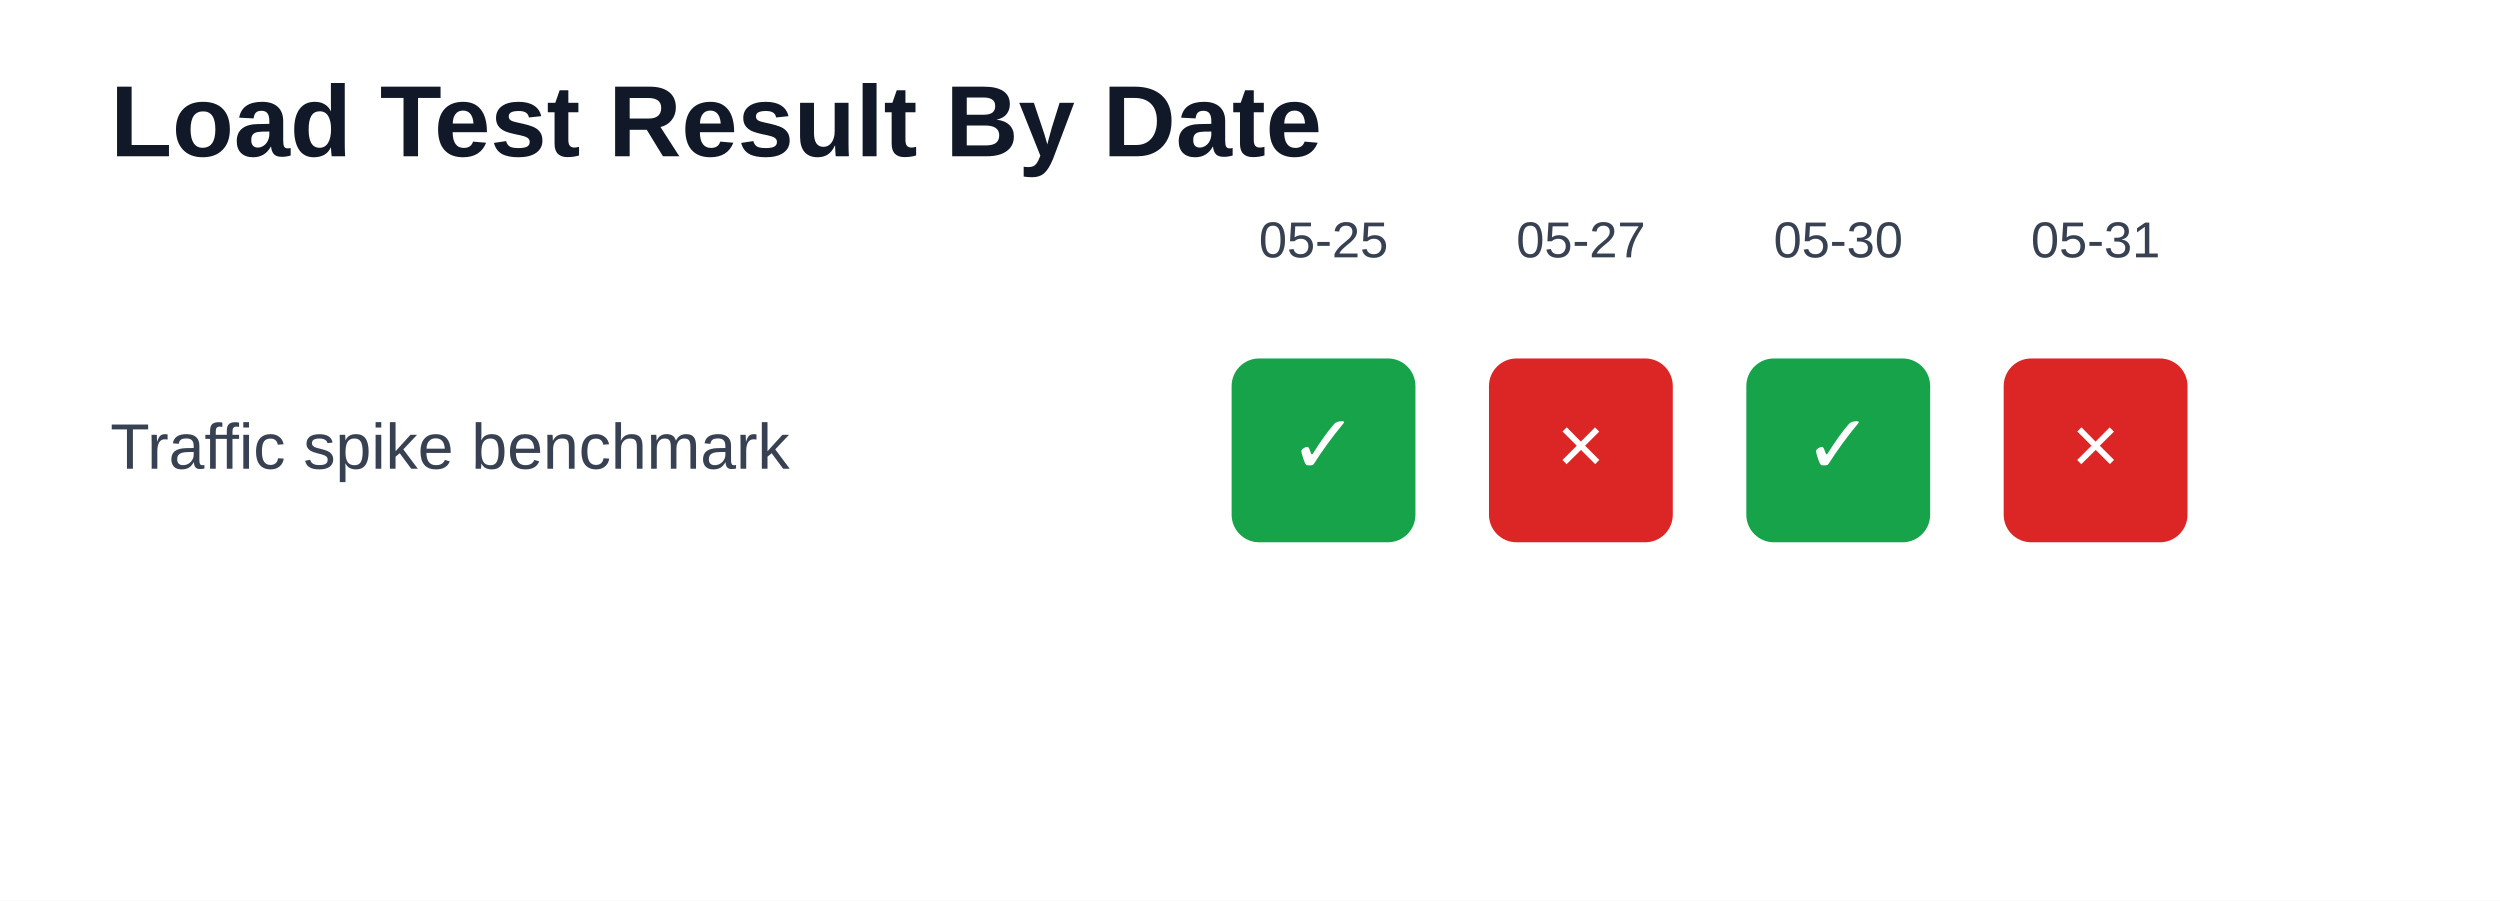
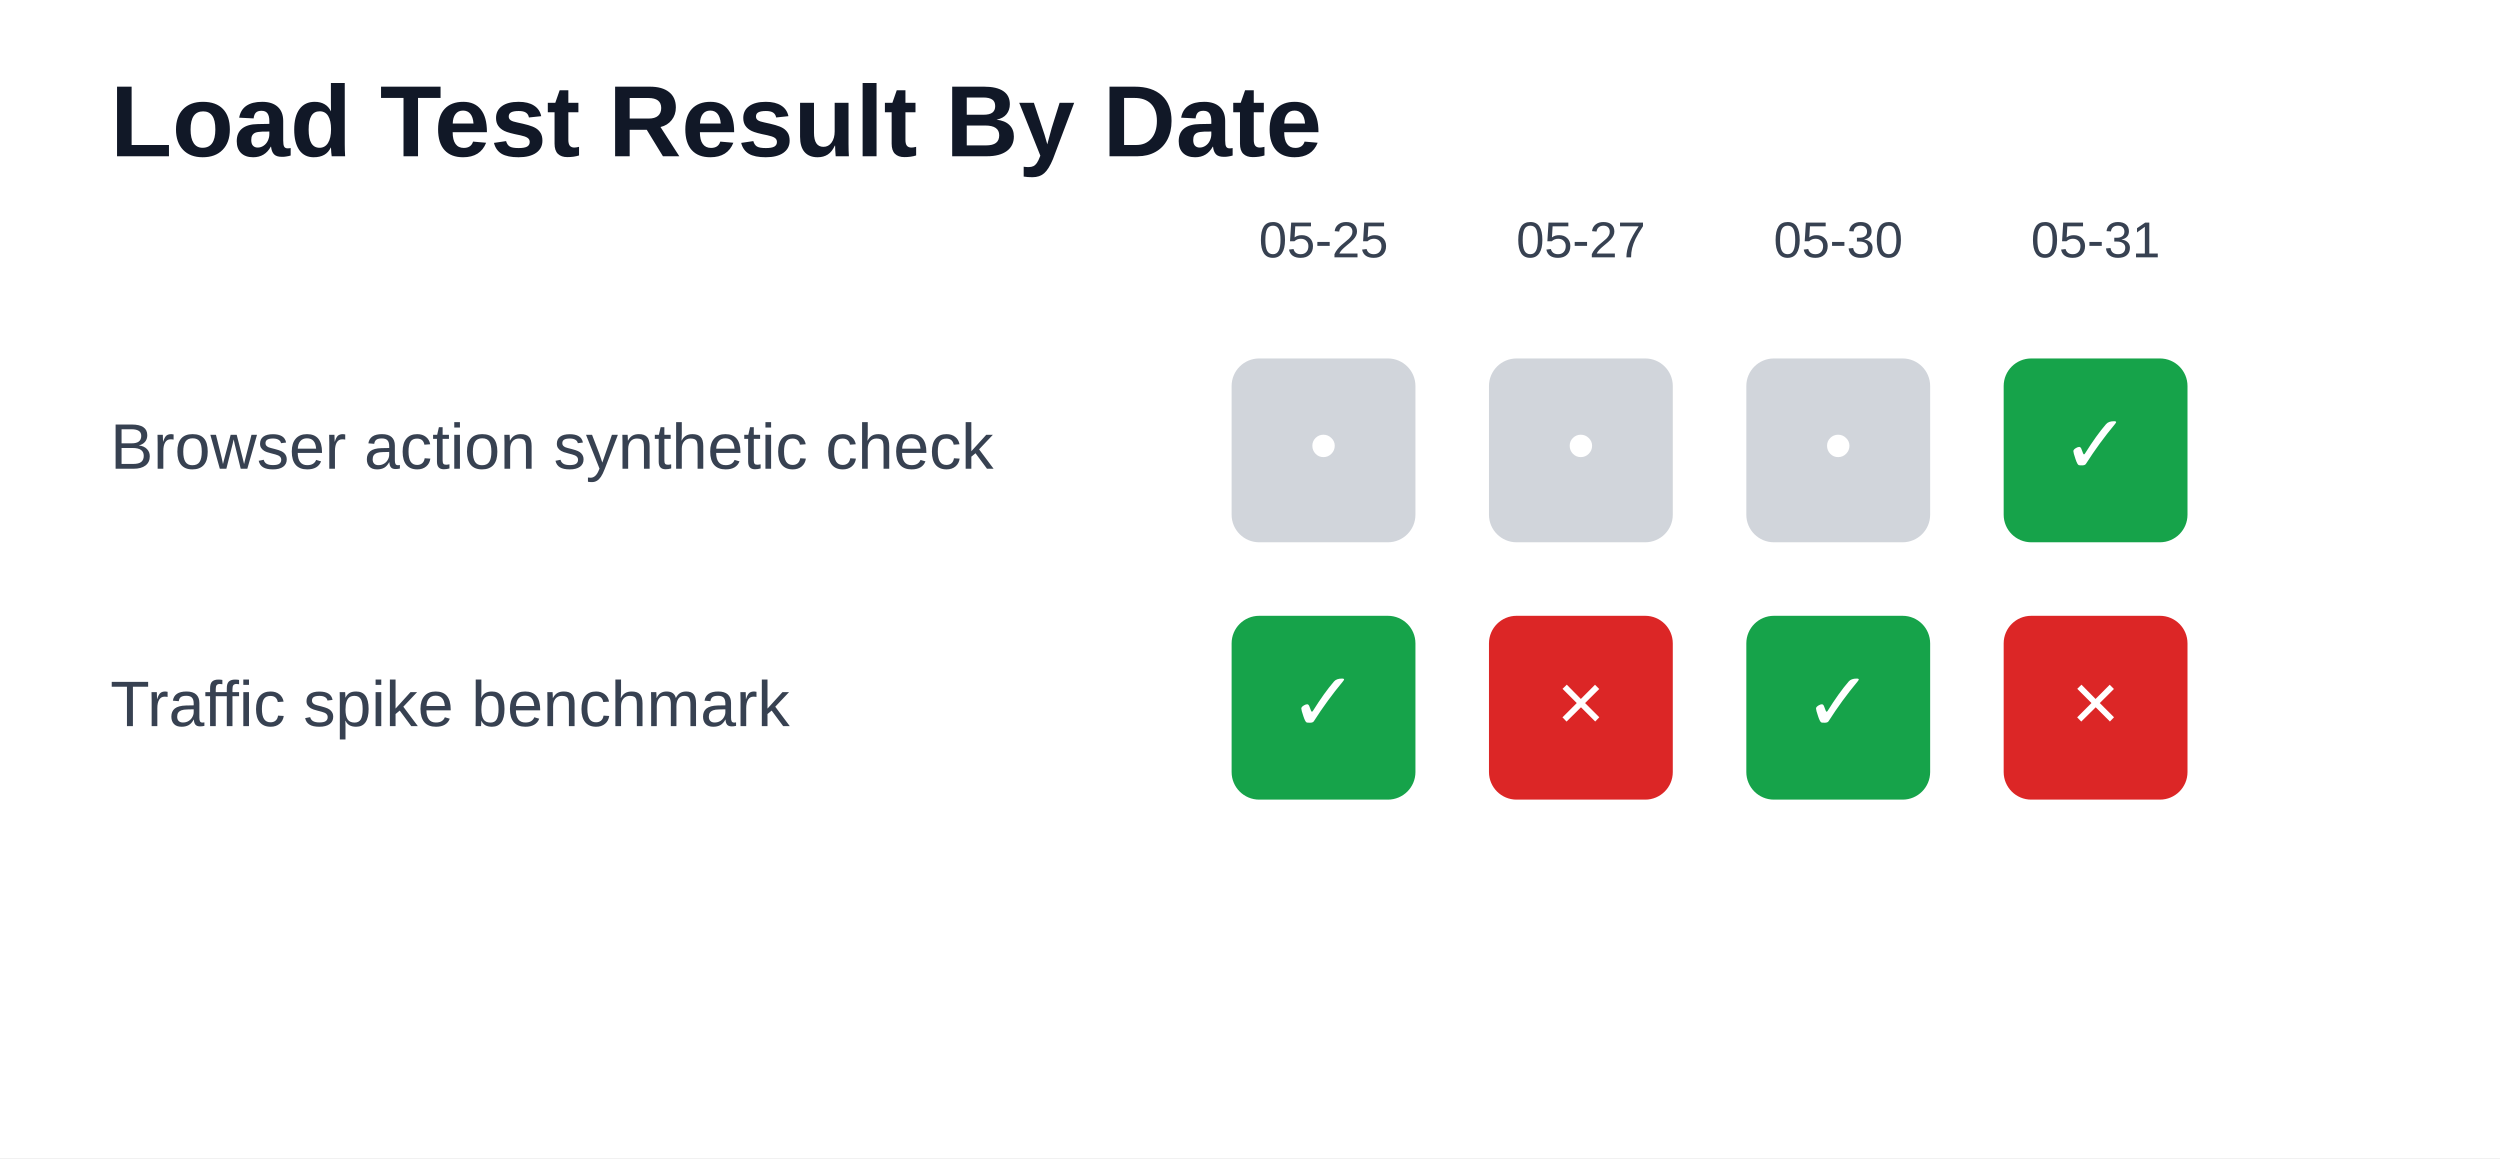
- <svg xmlns="http://www.w3.org/2000/svg" width="544" height="196" viewBox="0 0 544 196" role="img" aria-label="Load test result heatmap">
+ <svg xmlns="http://www.w3.org/2000/svg" width="544" height="252" viewBox="0 0 544 252" role="img" aria-label="Load test result heatmap">
  <rect width="100%" height="100%" fill="#ffffff" />
  <text x="24" y="34" font-family="Arial, sans-serif" font-size="22" font-weight="700" fill="#111827">Load Test Result By Date</text>
  <text x="288" y="56" text-anchor="middle" font-family="Arial, sans-serif" font-size="11" fill="#374151">05-25</text>
  <text x="344" y="56" text-anchor="middle" font-family="Arial, sans-serif" font-size="11" fill="#374151">05-27</text>
  <text x="400" y="56" text-anchor="middle" font-family="Arial, sans-serif" font-size="11" fill="#374151">05-30</text>
  <text x="456" y="56" text-anchor="middle" font-family="Arial, sans-serif" font-size="11" fill="#374151">05-31</text>
-   <text x="24" y="102" font-family="Arial, sans-serif" font-size="14" fill="#374151">Traffic spike benchmark</text>
-   <rect x="268" y="78" width="40" height="40" rx="6" fill="#16a34a" />
-   <text x="288" y="103" text-anchor="middle" font-family="Arial, sans-serif" font-size="18" fill="#ffffff">✓</text>
-   <rect x="324" y="78" width="40" height="40" rx="6" fill="#dc2626" />
-   <text x="344" y="103" text-anchor="middle" font-family="Arial, sans-serif" font-size="18" fill="#ffffff">×</text>
-   <rect x="380" y="78" width="40" height="40" rx="6" fill="#16a34a" />
-   <text x="400" y="103" text-anchor="middle" font-family="Arial, sans-serif" font-size="18" fill="#ffffff">✓</text>
-   <rect x="436" y="78" width="40" height="40" rx="6" fill="#dc2626" />
-   <text x="456" y="103" text-anchor="middle" font-family="Arial, sans-serif" font-size="18" fill="#ffffff">×</text>
+   <text x="24" y="102" font-family="Arial, sans-serif" font-size="14" fill="#374151">Browser action synthetic check</text>
+   <rect x="268" y="78" width="40" height="40" rx="6" fill="#d1d5db" />
+   <text x="288" y="103" text-anchor="middle" font-family="Arial, sans-serif" font-size="18" fill="#ffffff">•</text>
+   <rect x="324" y="78" width="40" height="40" rx="6" fill="#d1d5db" />
+   <text x="344" y="103" text-anchor="middle" font-family="Arial, sans-serif" font-size="18" fill="#ffffff">•</text>
+   <rect x="380" y="78" width="40" height="40" rx="6" fill="#d1d5db" />
+   <text x="400" y="103" text-anchor="middle" font-family="Arial, sans-serif" font-size="18" fill="#ffffff">•</text>
+   <rect x="436" y="78" width="40" height="40" rx="6" fill="#16a34a" />
+   <text x="456" y="103" text-anchor="middle" font-family="Arial, sans-serif" font-size="18" fill="#ffffff">✓</text>
+   <text x="24" y="158" font-family="Arial, sans-serif" font-size="14" fill="#374151">Traffic spike benchmark</text>
+   <rect x="268" y="134" width="40" height="40" rx="6" fill="#16a34a" />
+   <text x="288" y="159" text-anchor="middle" font-family="Arial, sans-serif" font-size="18" fill="#ffffff">✓</text>
+   <rect x="324" y="134" width="40" height="40" rx="6" fill="#dc2626" />
+   <text x="344" y="159" text-anchor="middle" font-family="Arial, sans-serif" font-size="18" fill="#ffffff">×</text>
+   <rect x="380" y="134" width="40" height="40" rx="6" fill="#16a34a" />
+   <text x="400" y="159" text-anchor="middle" font-family="Arial, sans-serif" font-size="18" fill="#ffffff">✓</text>
+   <rect x="436" y="134" width="40" height="40" rx="6" fill="#dc2626" />
+   <text x="456" y="159" text-anchor="middle" font-family="Arial, sans-serif" font-size="18" fill="#ffffff">×</text>
</svg>
